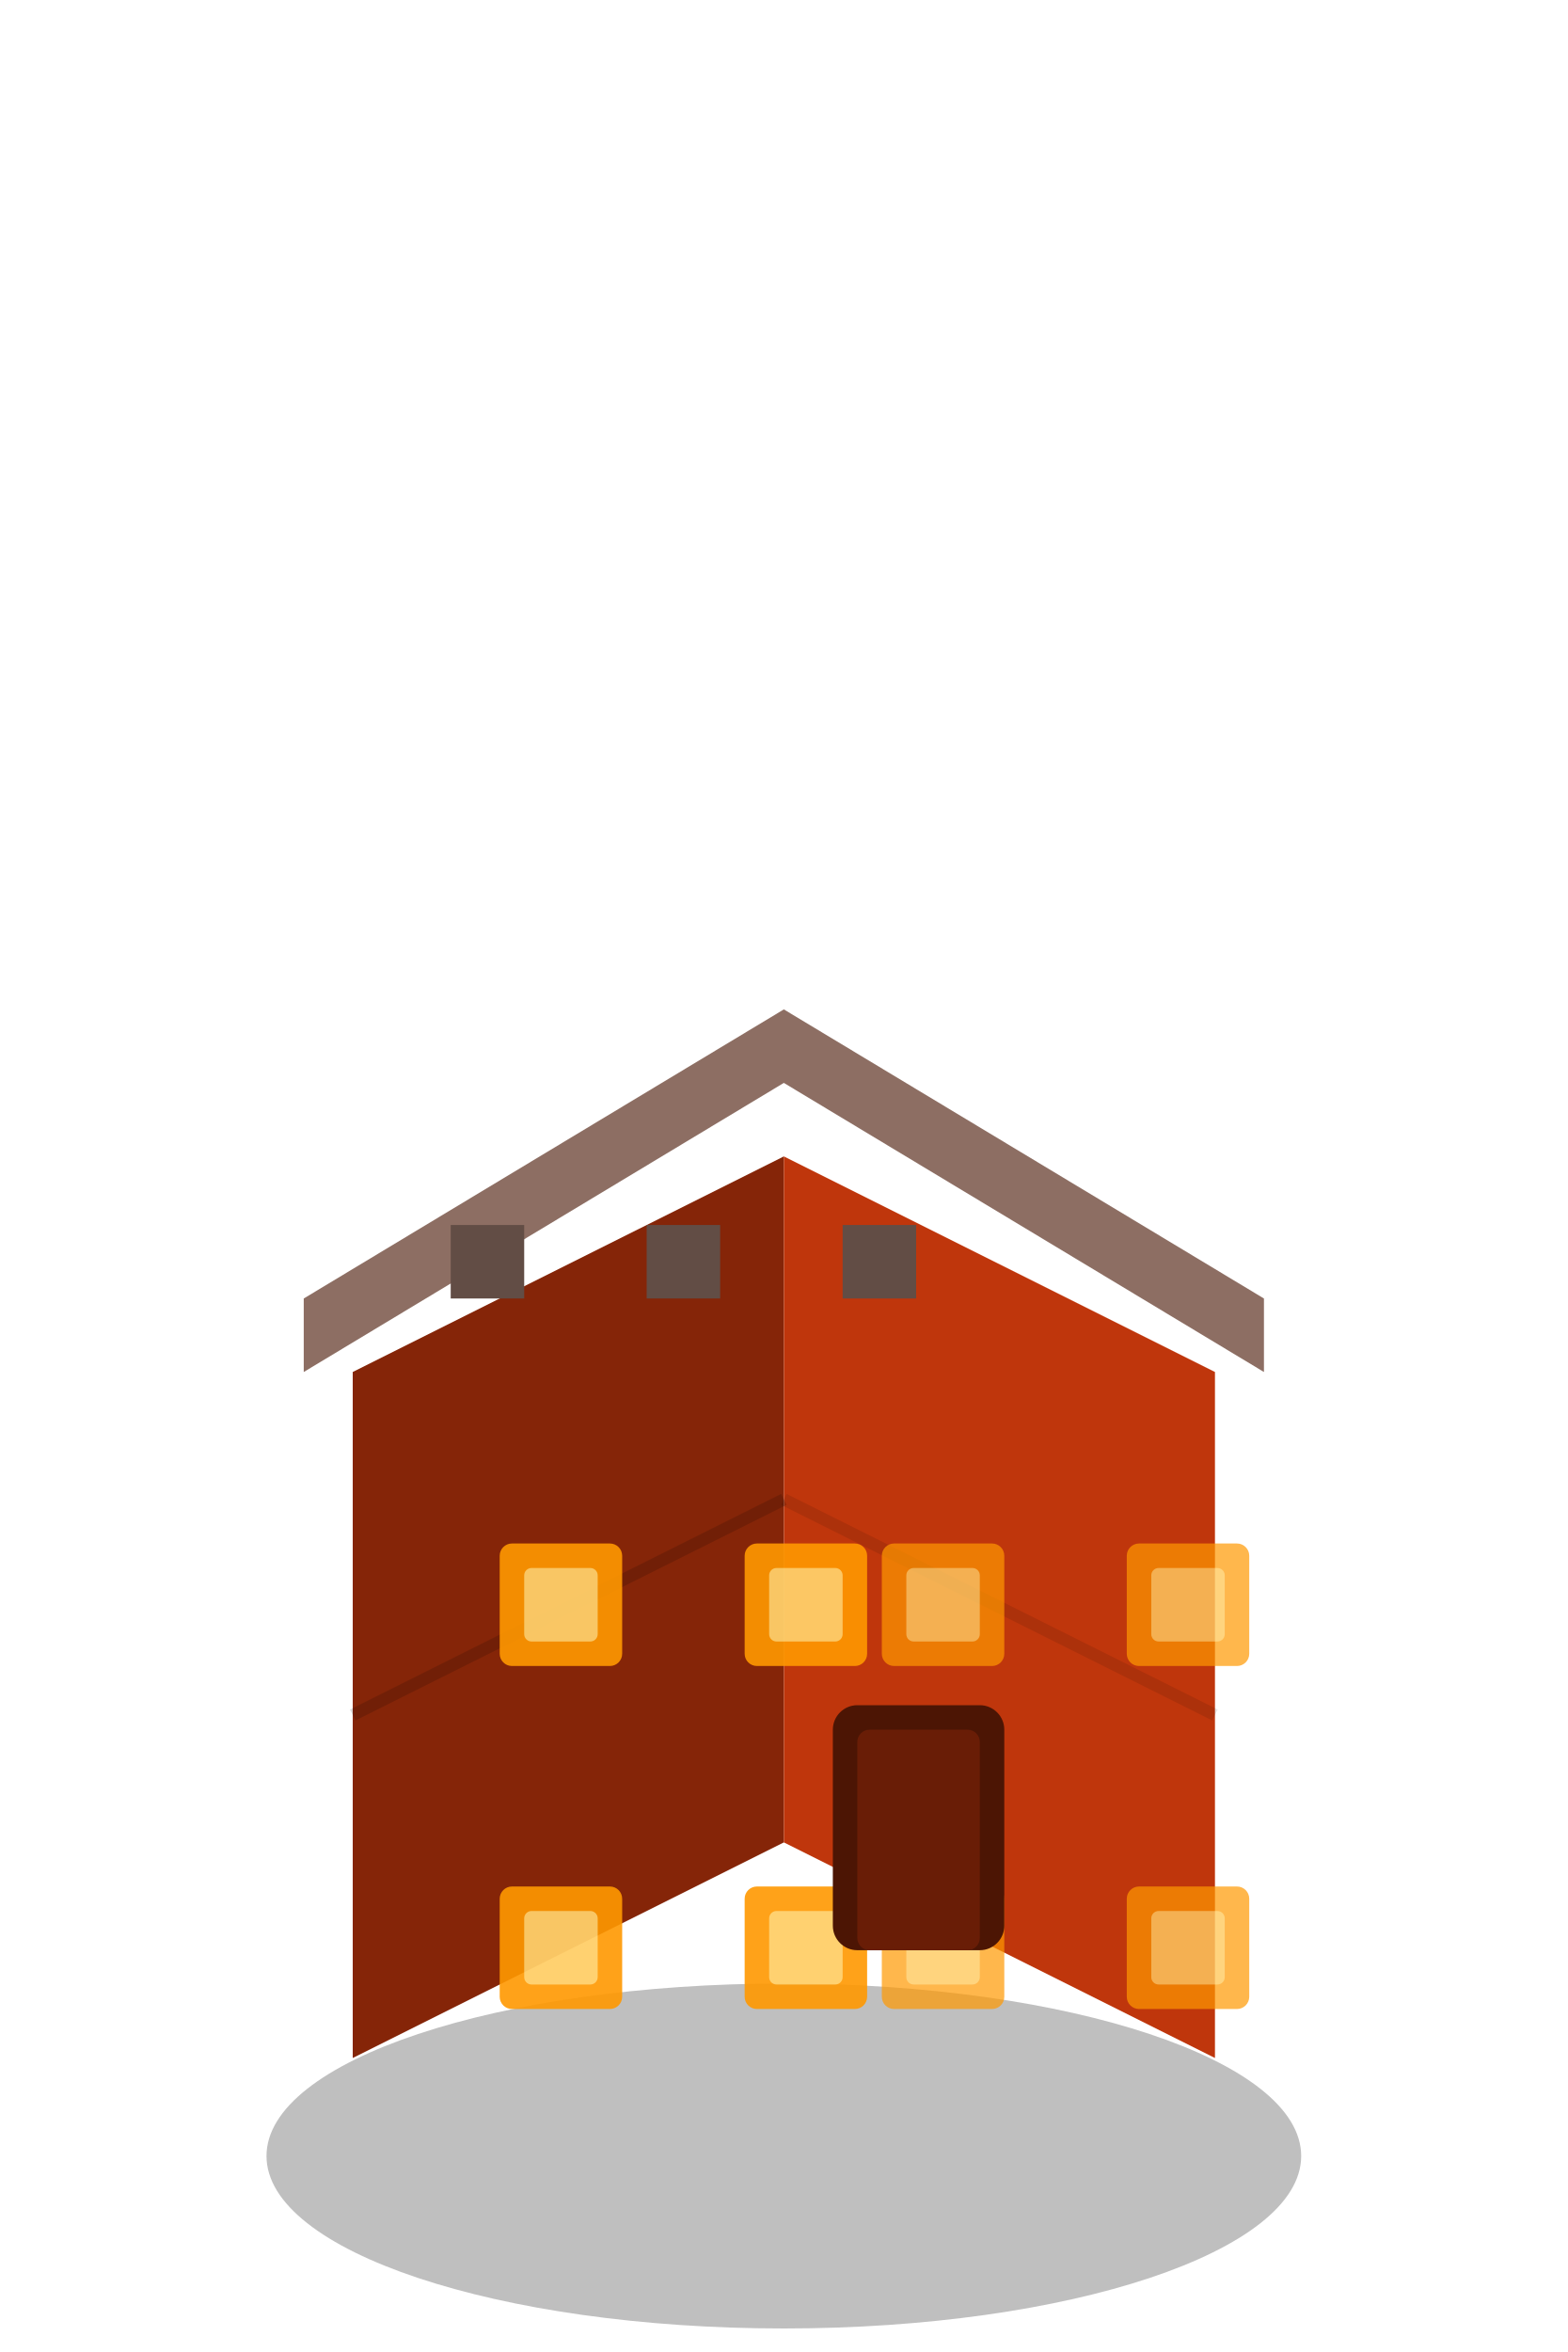
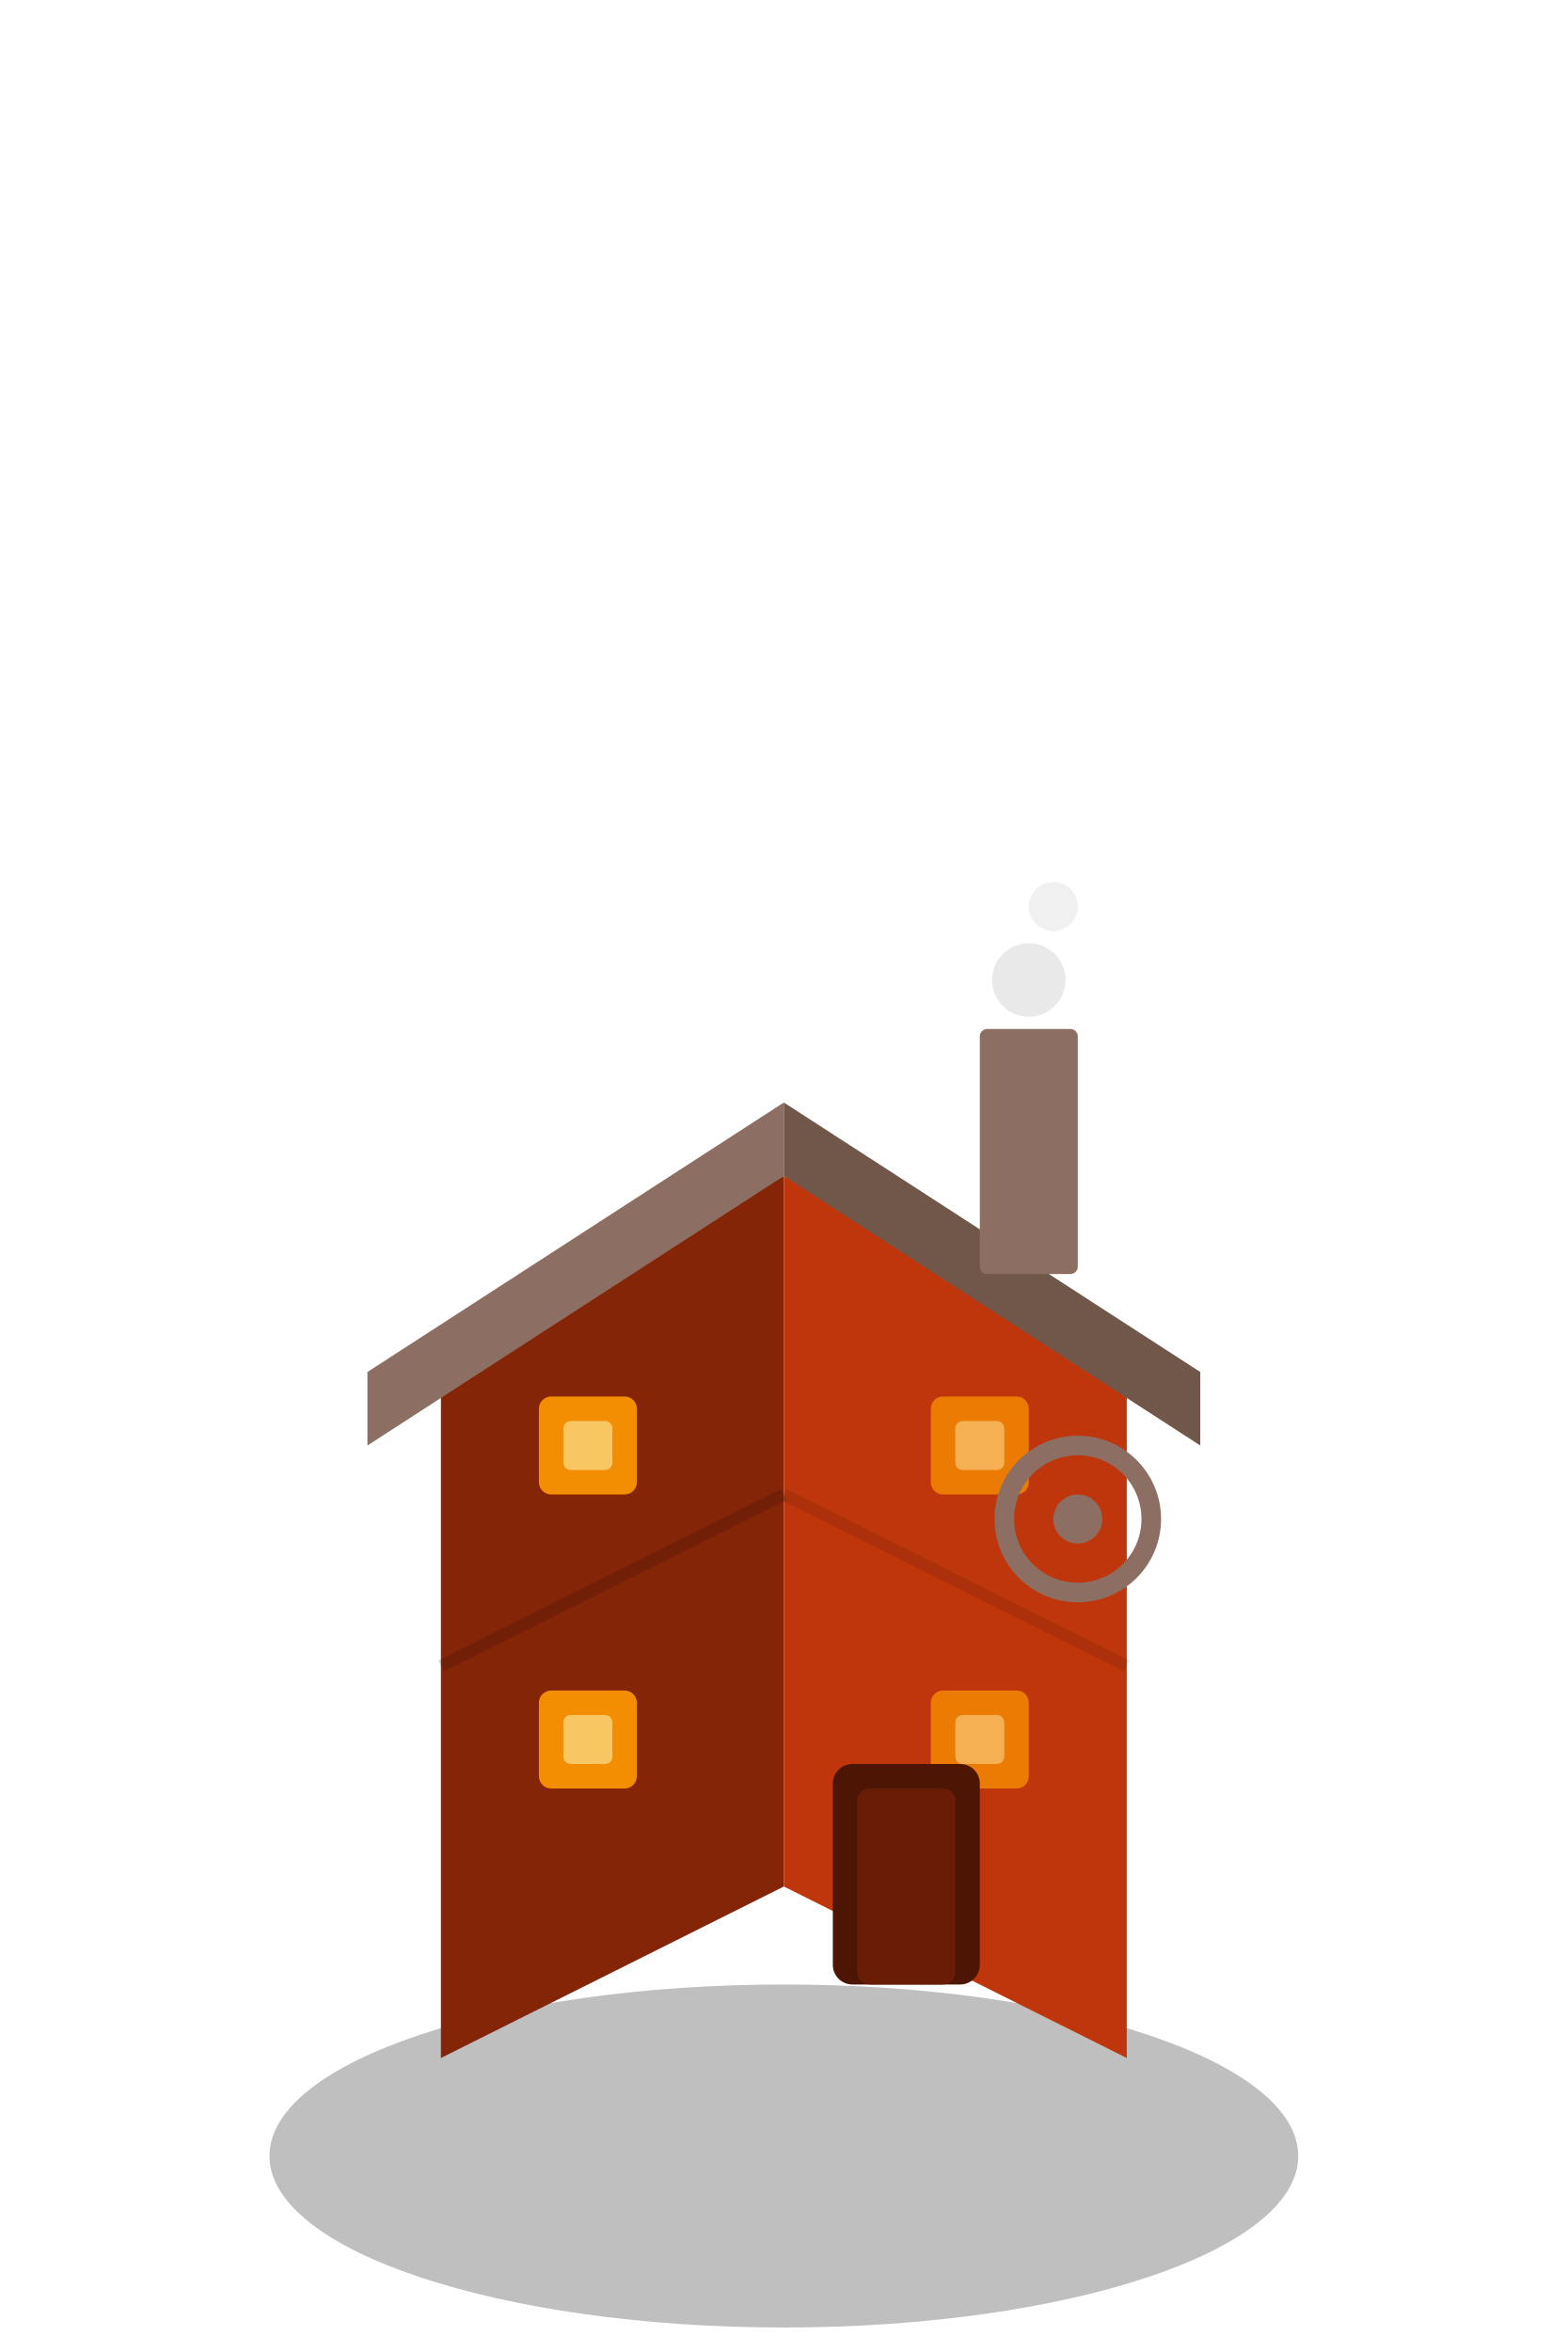
<svg xmlns="http://www.w3.org/2000/svg" width="64" height="96" viewBox="0 0 64 96">
-   <ellipse cx="32" cy="88" rx="21.12" ry="7.04" fill="rgba(0,0,0,0.25)" />
-   <polygon points="14.4,84 32,75.2 32,47.2 14.4,56" fill="rgb(133,37,8)" />
-   <polygon points="32,75.2 49.6,84 49.6,56 32,47.2" fill="#BF360C" />
-   <line x1="14.4" y1="70" x2="32" y2="61.2" stroke="rgba(0,0,0,0.15)" stroke-width="0.5" />
-   <line x1="32" y1="61.2" x2="49.6" y2="70" stroke="rgba(0,0,0,0.1)" stroke-width="0.5" />
-   <rect x="20.4" y="77" width="5" height="5" fill="#FF9800" opacity="0.9" rx="0.5" />
-   <rect x="21.4" y="78" width="3" height="3" fill="rgba(255,255,200,0.5)" rx="0.3" />
-   <rect x="30.4" y="77" width="5" height="5" fill="#FF9800" opacity="0.9" rx="0.5" />
-   <rect x="31.4" y="78" width="3" height="3" fill="rgba(255,255,200,0.5)" rx="0.3" />
-   <rect x="20.4" y="63" width="5" height="5" fill="#FF9800" opacity="0.9" rx="0.5" />
-   <rect x="21.4" y="64" width="3" height="3" fill="rgba(255,255,200,0.5)" rx="0.3" />
-   <rect x="30.4" y="63" width="5" height="5" fill="#FF9800" opacity="0.9" rx="0.5" />
-   <rect x="31.4" y="64" width="3" height="3" fill="rgba(255,255,200,0.5)" rx="0.3" />
-   <rect x="36" y="77" width="5" height="5" fill="#FF9800" opacity="0.7" rx="0.5" />
-   <rect x="37" y="78" width="3" height="3" fill="rgba(255,255,200,0.4)" rx="0.3" />
-   <rect x="46" y="77" width="5" height="5" fill="#FF9800" opacity="0.7" rx="0.5" />
-   <rect x="47" y="78" width="3" height="3" fill="rgba(255,255,200,0.4)" rx="0.3" />
-   <rect x="36" y="63" width="5" height="5" fill="#FF9800" opacity="0.7" rx="0.5" />
-   <rect x="37" y="64" width="3" height="3" fill="rgba(255,255,200,0.4)" rx="0.3" />
-   <rect x="46" y="63" width="5" height="5" fill="#FF9800" opacity="0.7" rx="0.5" />
-   <rect x="47" y="64" width="3" height="3" fill="rgba(255,255,200,0.4)" rx="0.3" />
-   <polygon points="12.4,56 32,44.2 51.6,56 51.6,53 32,41.2 12.4,53" fill="#8D6E63" />
-   <rect x="18.4" y="50" width="3" height="3" fill="rgb(98,77,69)" />
-   <rect x="26.4" y="50" width="3" height="3" fill="rgb(98,77,69)" />
-   <rect x="34.4" y="50" width="3" height="3" fill="rgb(98,77,69)" />
-   <rect x="34" y="69.6" width="7" height="10" fill="rgb(76,21,4)" rx="1" />
-   <rect x="35" y="70.6" width="5" height="9" fill="rgb(105,29,6)" rx="0.5" />
+   <ellipse cx="32" cy="88" rx="21" ry="7" fill="rgba(0,0,0,0.25)" />
+   <polygon points="18,84 32,77 32,48 18,55" fill="rgb(133,37,8)" />
+   <polygon points="32,77 46,84 46,55 32,48" fill="#BF360C" />
+   <polygon points="15,56 32,45 32,48 15,59" fill="#8D6E63" />
+   <polygon points="32,45 49,56 49,59 32,48" fill="rgb(113,87,74)" />
+   <line x1="18" y1="68" x2="32" y2="61" stroke="rgba(0,0,0,0.15)" stroke-width="0.5" />
+   <line x1="32" y1="61" x2="46" y2="68" stroke="rgba(0,0,0,0.1)" stroke-width="0.5" />
+   <rect x="22" y="69" width="4" height="4" fill="#FF9800" opacity="0.9" rx="0.5" />
+   <rect x="23" y="70" width="2" height="2" fill="rgba(255,255,200,0.5)" rx="0.3" />
+   <rect x="22" y="57" width="4" height="4" fill="#FF9800" opacity="0.9" rx="0.5" />
+   <rect x="23" y="58" width="2" height="2" fill="rgba(255,255,200,0.5)" rx="0.3" />
+   <rect x="38" y="69" width="4" height="4" fill="#FF9800" opacity="0.7" rx="0.5" />
+   <rect x="39" y="70" width="2" height="2" fill="rgba(255,255,200,0.4)" rx="0.3" />
+   <rect x="38" y="57" width="4" height="4" fill="#FF9800" opacity="0.7" rx="0.5" />
+   <rect x="39" y="58" width="2" height="2" fill="rgba(255,255,200,0.4)" rx="0.3" />
+   <circle cx="44" cy="62" r="3" fill="none" stroke="#8D6E63" stroke-width="0.8" />
+   <circle cx="44" cy="62" r="1" fill="#8D6E63" />
+   <rect x="34" y="72" width="6" height="9" fill="rgb(76,21,4)" rx="0.8" />
+   <rect x="35" y="73" width="4" height="8" fill="rgb(105,29,6)" rx="0.5" />
+   <rect x="40" y="42" width="4" height="10" fill="#8D6E63" rx="0.3" />
+   <circle cx="42" cy="40" r="1.5" fill="rgba(180,180,180,0.3)" />
+   <circle cx="43" cy="37" r="1" fill="rgba(180,180,180,0.2)" />
</svg>
